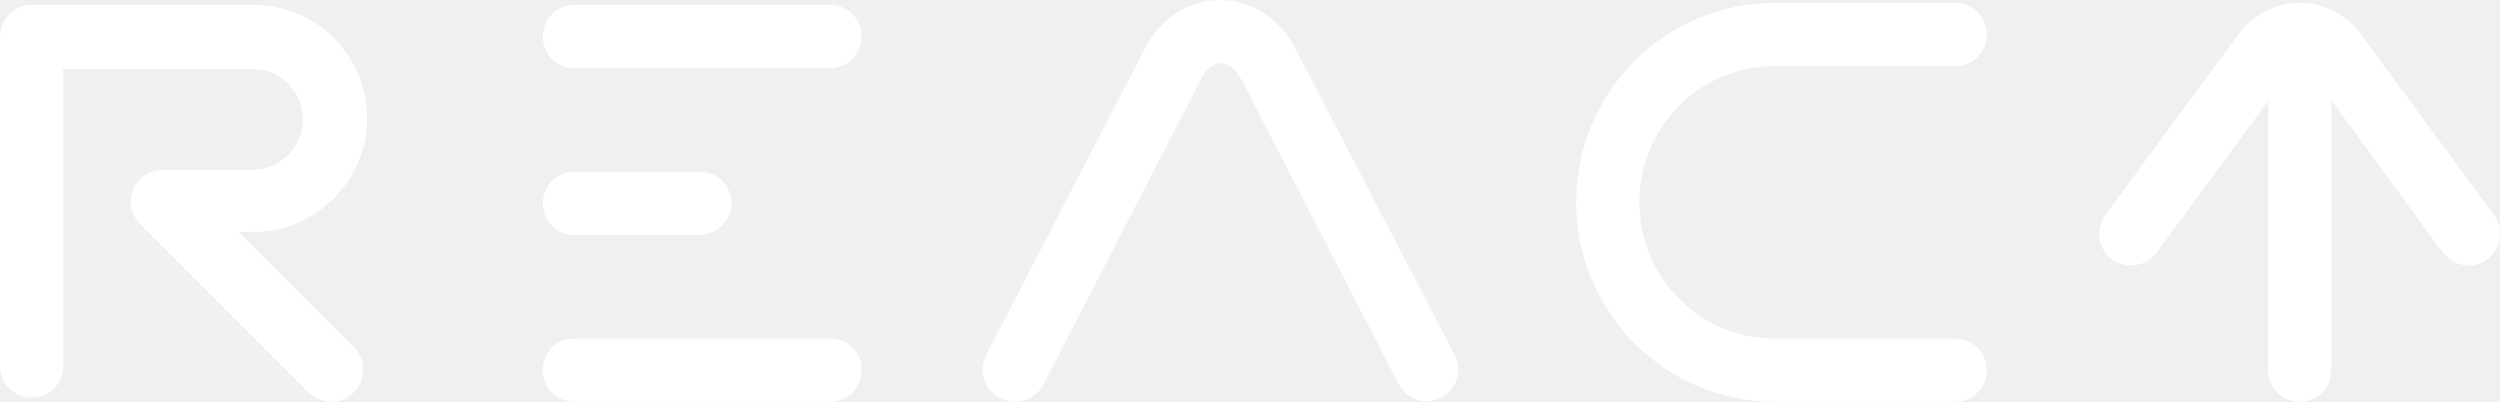
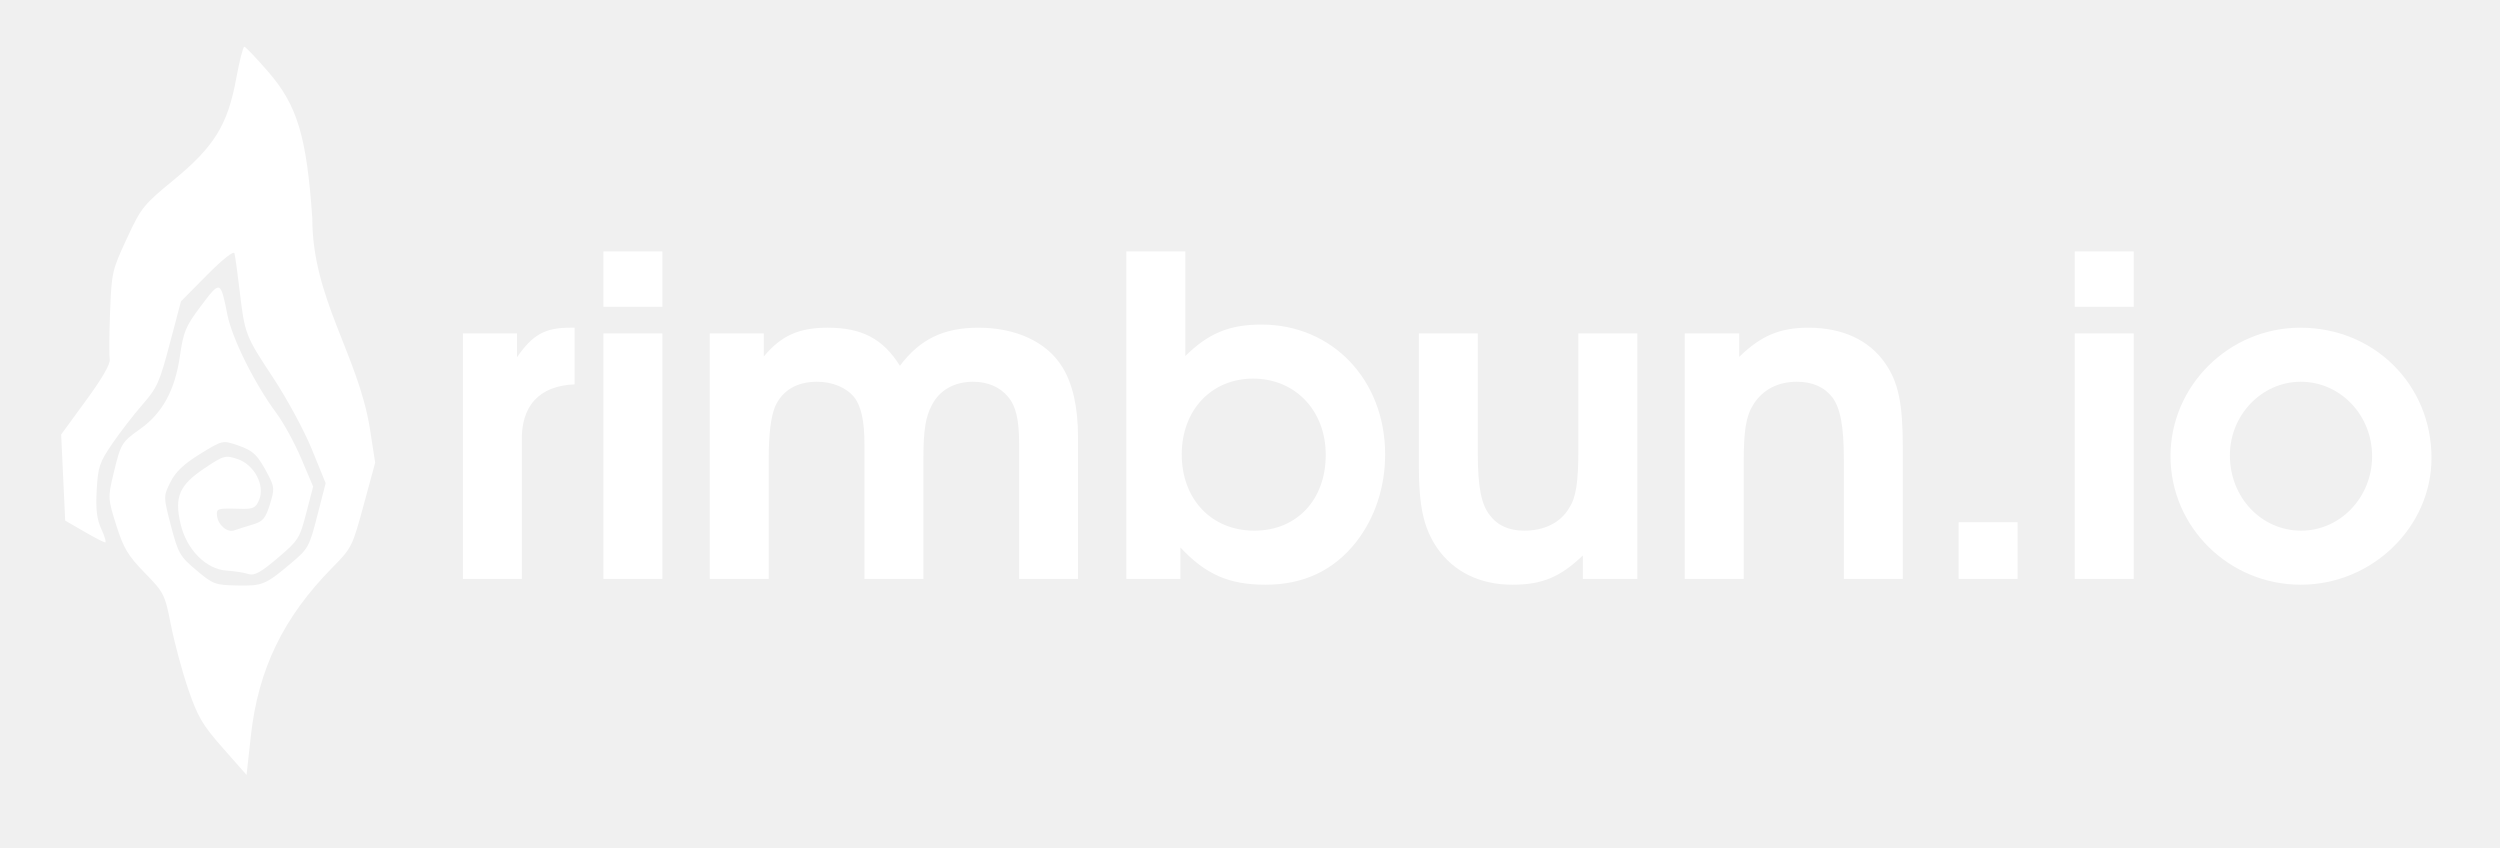
- <svg xmlns="http://www.w3.org/2000/svg" version="1.1" id="Layer_1" x="0px" y="0px" viewBox="0 0 253.3 40.7" style="enable-background:new 0 0 253.3 40.7;" xml:space="preserve">
-   <style type="text/css">
+ <svg xmlns="http://www.w3.org/2000/svg" version="1.1" id="Layer_1" x="0px" y="0px" viewBox="0 0 548.513 185.868" xml:space="preserve" width="548.513" height="185.868">
+   <defs id="defs905">
+     <clipPath id="clipPath19131-1-4" clipPathUnits="userSpaceOnUse">
+       <path id="path19129-4-2" d="M 0,612 H 792 V 0 H 0 Z" />
+     </clipPath>
+   </defs>
+   <style type="text/css" id="style881">
	.st0{fill:#FFFFFF;}
</style>
-   <g id="XMLID_976_">
-     <g id="XMLID_1026_">
-       <path id="XMLID_1027_" class="st0" d="M198.1,40.7h-18.3c-11.1,0-20.1-9.1-20.1-20.2c0-11.2,9-20.2,20.1-20.2h18.3    c1.8,0,3.2,1.4,3.2,3.2s-1.4,3.2-3.2,3.2h-18.3c-7.6,0-13.7,6.2-13.7,13.8c0,7.6,6.1,13.8,13.7,13.8h18.3c1.8,0,3.2,1.4,3.2,3.2    C201.3,39.3,199.9,40.7,198.1,40.7z" />
-     </g>
-     <g id="XMLID_1024_">
-       <path id="XMLID_1025_" class="st0" d="M33.6,40.7c-0.8,0-1.6-0.3-2.3-0.9L14.2,22.7c-0.9-0.9-1.2-2.3-0.7-3.5c0.5-1.2,1.7-2,2.9-2    h9.2c2.8,0,5.1-2.3,5.1-5.1s-2.3-5.1-5.1-5.1H6.4v30.1c0,1.8-1.4,3.2-3.2,3.2S0,38.8,0,37.1V3.7C0,2,1.4,0.5,3.2,0.5h22.5    c6.4,0,11.5,5.2,11.5,11.5s-5.2,11.5-11.5,11.5h-1.5l11.7,11.7c1.2,1.2,1.2,3.3,0,4.5C35.2,40.4,34.4,40.7,33.6,40.7z" />
-     </g>
-     <g id="XMLID_1022_">
-       <path id="XMLID_1023_" class="st0" d="M102.8,40.7c-0.5,0-1-0.1-1.5-0.4c-1.6-0.8-2.2-2.7-1.4-4.3l15.9-30.7    c1.6-3.3,4.5-5.3,7.8-5.3c0,0,0,0,0,0c3.3,0,6.3,2,7.9,5.4L147.4,36c0.8,1.6,0.2,3.5-1.4,4.3c-1.6,0.8-3.5,0.2-4.3-1.4L125.9,8.3    c-0.6-1.2-1.4-1.9-2.2-1.9c0,0,0,0,0,0c-0.8,0-1.6,0.7-2.1,1.8L105.7,39C105.1,40.1,104,40.7,102.8,40.7z" />
-     </g>
-     <g id="XMLID_1017_">
-       <g id="XMLID_1020_">
-         <path id="XMLID_1021_" class="st0" d="M233,40.7c-1.8,0-3.2-1.4-3.2-3.2V8c0-1.8,1.4-3.2,3.2-3.2s3.2,1.4,3.2,3.2v29.5     C236.2,39.3,234.8,40.7,233,40.7z" />
-       </g>
-       <g id="XMLID_1018_">
-         <path id="XMLID_1019_" class="st0" d="M250.1,26.9c-1,0-1.9-0.5-2.6-1.3L234.2,7.4c-0.6-0.9-1.7-0.9-2.3,0l-13.4,18.2     c-1,1.4-3,1.7-4.5,0.7c-1.4-1-1.7-3-0.7-4.5l13.4-18.2c1.5-2.1,3.8-3.3,6.3-3.3h0c2.5,0,4.8,1.2,6.3,3.3l13.4,18.2     c1,1.4,0.7,3.4-0.7,4.5C251.5,26.7,250.8,26.9,250.1,26.9z" />
-       </g>
-     </g>
-     <g id="XMLID_1002_">
-       <g id="XMLID_1015_">
-         <path id="XMLID_1016_" class="st0" d="M84.1,6.9H58.2c-1.8,0-3.2-1.4-3.2-3.2s1.4-3.2,3.2-3.2h25.9c1.8,0,3.2,1.4,3.2,3.2     S85.9,6.9,84.1,6.9z" />
-       </g>
-       <g id="XMLID_1012_">
-         <path id="XMLID_1014_" class="st0" d="M70.9,23.8H58.2c-1.8,0-3.2-1.4-3.2-3.2s1.4-3.2,3.2-3.2h12.7c1.8,0,3.2,1.4,3.2,3.2     S72.6,23.8,70.9,23.8z" />
-       </g>
-       <g id="XMLID_1010_">
-         <path id="XMLID_1011_" class="st0" d="M84.1,40.7H58.2c-1.8,0-3.2-1.4-3.2-3.2c0-1.8,1.4-3.2,3.2-3.2h25.9c1.8,0,3.2,1.4,3.2,3.2     C87.3,39.3,85.9,40.7,84.1,40.7z" />
-       </g>
-     </g>
+   <flowRoot transform="matrix(1.084621,0,0,1.084621,-372.5781,-205.8708)" style="font-style:normal;font-variant:normal;font-weight:bold;font-stretch:normal;font-size:40px;line-height:1.25;font-family:'URW Gothic L';-inkscape-font-specification:'URW Gothic L Bold';letter-spacing:0px;word-spacing:0px;fill:#ffffff;fill-opacity:0.896;stroke:none" id="flowRoot23113" xml:space="preserve">
+     <flowRegion style="font-style:normal;font-variant:normal;font-weight:bold;font-stretch:normal;font-family:'URW Gothic L';-inkscape-font-specification:'URW Gothic L Bold';fill:#ffffff;fill-opacity:0.896" id="flowRegion23115">
+       <rect style="font-style:normal;font-variant:normal;font-weight:bold;font-stretch:normal;font-family:'URW Gothic L';-inkscape-font-specification:'URW Gothic L Bold';fill:#ffffff;fill-opacity:0.896" y="52.768" x="295.975" height="103.215" width="208.587" id="rect23117" />
+     </flowRegion>
+     <flowPara id="flowPara23119">
+       <flowSpan style="font-style:normal;font-variant:normal;font-weight:bold;font-stretch:normal;font-family:'URW Gothic L';-inkscape-font-specification:'URW Gothic L Bold';fill:#ffffff;fill-opacity:0.896" id="flowSpan5354">rimbun</flowSpan>
+       <flowSpan id="flowSpan23674" style="font-style:normal;font-variant:normal;font-weight:bold;font-stretch:normal;font-family:'URW Gothic L';-inkscape-font-specification:'URW Gothic L Bold';fill:#ffffff;fill-opacity:0.896">.io</flowSpan>
+     </flowPara>
+   </flowRoot>
+   <g id="layer4" style="display:none">
+     <rect style="opacity:0.763;fill:#019766;fill-opacity:1;stroke:none;stroke-width:0.378;stroke-miterlimit:4;stroke-dasharray:none;stroke-opacity:1" id="rect19207" width="548.513" height="185.868" x="0.484" y="-0.099" />
+   </g>
+   <g id="layer5">
+     <path id="path11130" d="m 48.898,164.13 c -4.466,-5.061 -5.536,-6.881 -7.606,-12.938 -1.325,-3.877 -3.027,-10.193 -3.783,-14.037 -1.327,-6.754 -1.52,-7.139 -5.741,-11.462 -3.681,-3.771 -4.664,-5.412 -6.258,-10.447 -1.828,-5.775 -1.849,-6.146 -0.642,-11.169 1.632,-6.791 1.779,-7.039 5.862,-9.937 4.898,-3.476 7.643,-8.491 8.736,-15.967 0.806,-5.508 1.236,-6.531 4.665,-11.096 4.205,-5.598 4.258,-5.58 5.756,1.964 1.042,5.248 6.019,15.235 10.785,21.641 1.554,2.089 3.997,6.559 5.429,9.934 l 2.603,6.135 -1.51,5.819 c -1.445,5.571 -1.713,5.993 -6.276,9.87 -3.736,3.175 -5.126,3.931 -6.433,3.499 -0.917,-0.303 -3.044,-0.636 -4.727,-0.74 -4.559,-0.281 -8.86,-4.648 -10.16,-10.316 -1.361,-5.932 -0.257,-8.447 5.355,-12.199 4.108,-2.746 4.517,-2.858 7.176,-1.965 3.664,1.231 6.06,5.765 4.728,8.948 -0.751,1.793 -1.293,2.05 -4.164,1.968 -5.05,-0.143 -5.239,-0.086 -5.07,1.549 0.206,2.002 2.259,3.734 3.773,3.184 0.659,-0.24 2.429,-0.801 3.933,-1.247 2.356,-0.699 2.892,-1.31 3.876,-4.422 1.038,-3.281 1.008,-3.868 -0.333,-6.433 -2.353,-4.501 -3.251,-5.376 -6.751,-6.577 -3.269,-1.121 -3.345,-1.104 -8.241,1.927 -3.588,2.221 -5.367,3.914 -6.497,6.181 -1.544,3.097 -1.542,3.175 0.133,9.592 1.568,6.005 1.967,6.702 5.558,9.716 3.691,3.099 4.102,3.252 8.972,3.355 5.558,0.117 6.194,-0.148 11.896,-4.957 3.686,-3.109 3.922,-3.541 5.677,-10.368 l 1.831,-7.124 -3.026,-7.428 c -1.664,-4.086 -5.494,-11.161 -8.509,-15.723 -6.105,-9.236 -6.218,-9.531 -7.369,-19.316 -0.45,-3.826 -0.948,-7.413 -1.107,-7.971 -0.17,-0.6 -2.623,1.344 -6.011,4.766 l -5.723,5.779 -2.457,9.301 c -2.243,8.488 -2.767,9.656 -5.996,13.355 -1.946,2.229 -4.927,6.092 -6.625,8.583 -2.814,4.129 -3.115,5.029 -3.411,10.18 -0.241,4.19 0.028,6.412 1.043,8.597 0.752,1.621 1.11,2.917 0.794,2.881 -0.315,-0.037 -2.413,-1.129 -4.661,-2.428 l -4.087,-2.362 -0.444,-9.448 -0.444,-9.448 5.471,-7.489 c 3.596,-4.923 5.375,-8.021 5.192,-9.04 -0.153,-0.853 -0.12,-5.547 0.074,-10.43 0.343,-8.641 0.441,-9.07 3.661,-16.012 3.151,-6.795 3.639,-7.405 10.288,-12.865 8.905,-7.313 11.863,-12.11 13.721,-22.247 0.708,-3.865 1.51,-7.015 1.782,-6.999 0.272,0.016 2.624,2.483 5.226,5.483 6.406,7.385 8.441,14.137 9.69,32.156 -0.031,17.493 10.057,30.03 12.641,46.181 l 1.153,7.45 -2.531,9.309 c -2.485,9.141 -2.609,9.389 -6.89,13.734 -10.722,10.885 -16.241,22.279 -17.85,36.853 l -0.95,8.607 z" style="fill:#ffffff;fill-opacity:1;stroke:none;stroke-width:2.999;stroke-miterlimit:4;stroke-dasharray:none;stroke-opacity:1" />
+   </g>
+   <g id="layer6">
+     <text xml:space="preserve" style="font-style:normal;font-variant:normal;font-weight:600;font-stretch:normal;font-size:97.234px;line-height:1.25;font-family:'URW Gothic';-inkscape-font-specification:'URW Gothic Semi-Bold';letter-spacing:0px;word-spacing:0px;fill:#ffffff;fill-opacity:1;stroke:none;stroke-width:2.431" x="96.317" y="127.024" id="text18490">
+       <tspan id="tspan18488" x="96.317" y="127.024" style="font-style:normal;font-variant:normal;font-weight:600;font-stretch:normal;font-family:'URW Gothic';-inkscape-font-specification:'URW Gothic Semi-Bold';fill:#ffffff;fill-opacity:1;stroke-width:2.431">rimbun<tspan style="fill:#ffffff;fill-opacity:1;stroke-width:2.431" id="tspan18546">.io</tspan>
+       </tspan>
+     </text>
  </g>
</svg>
